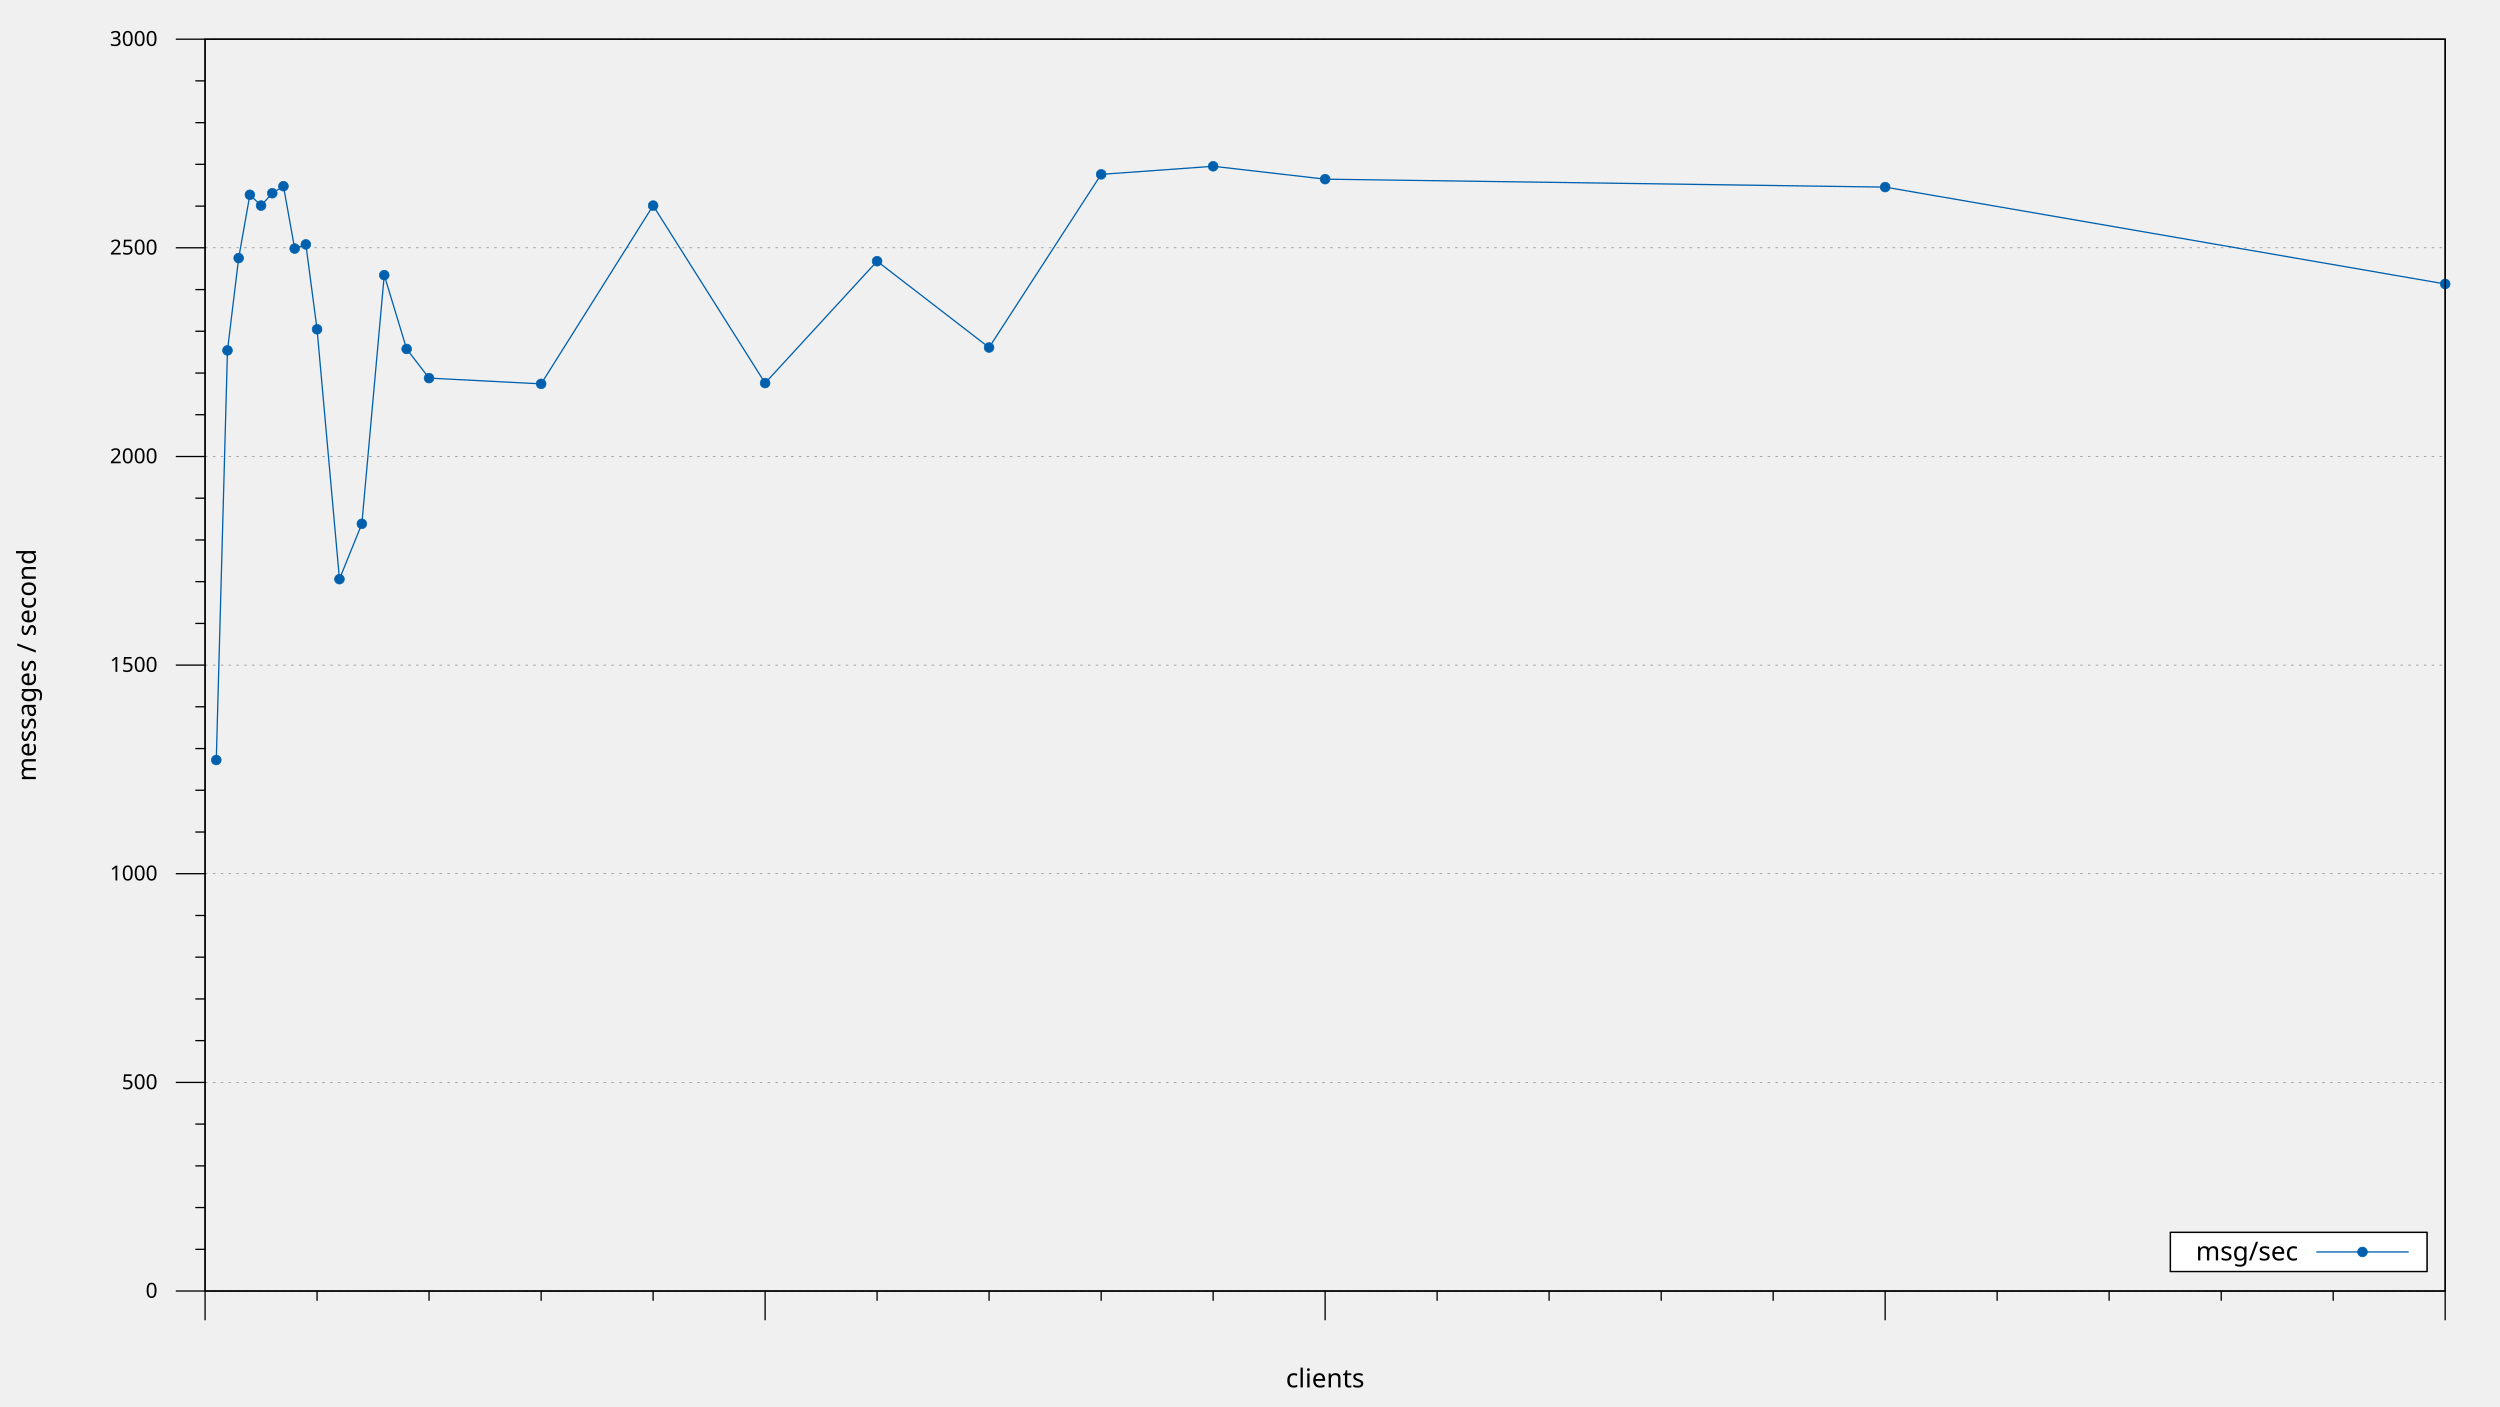
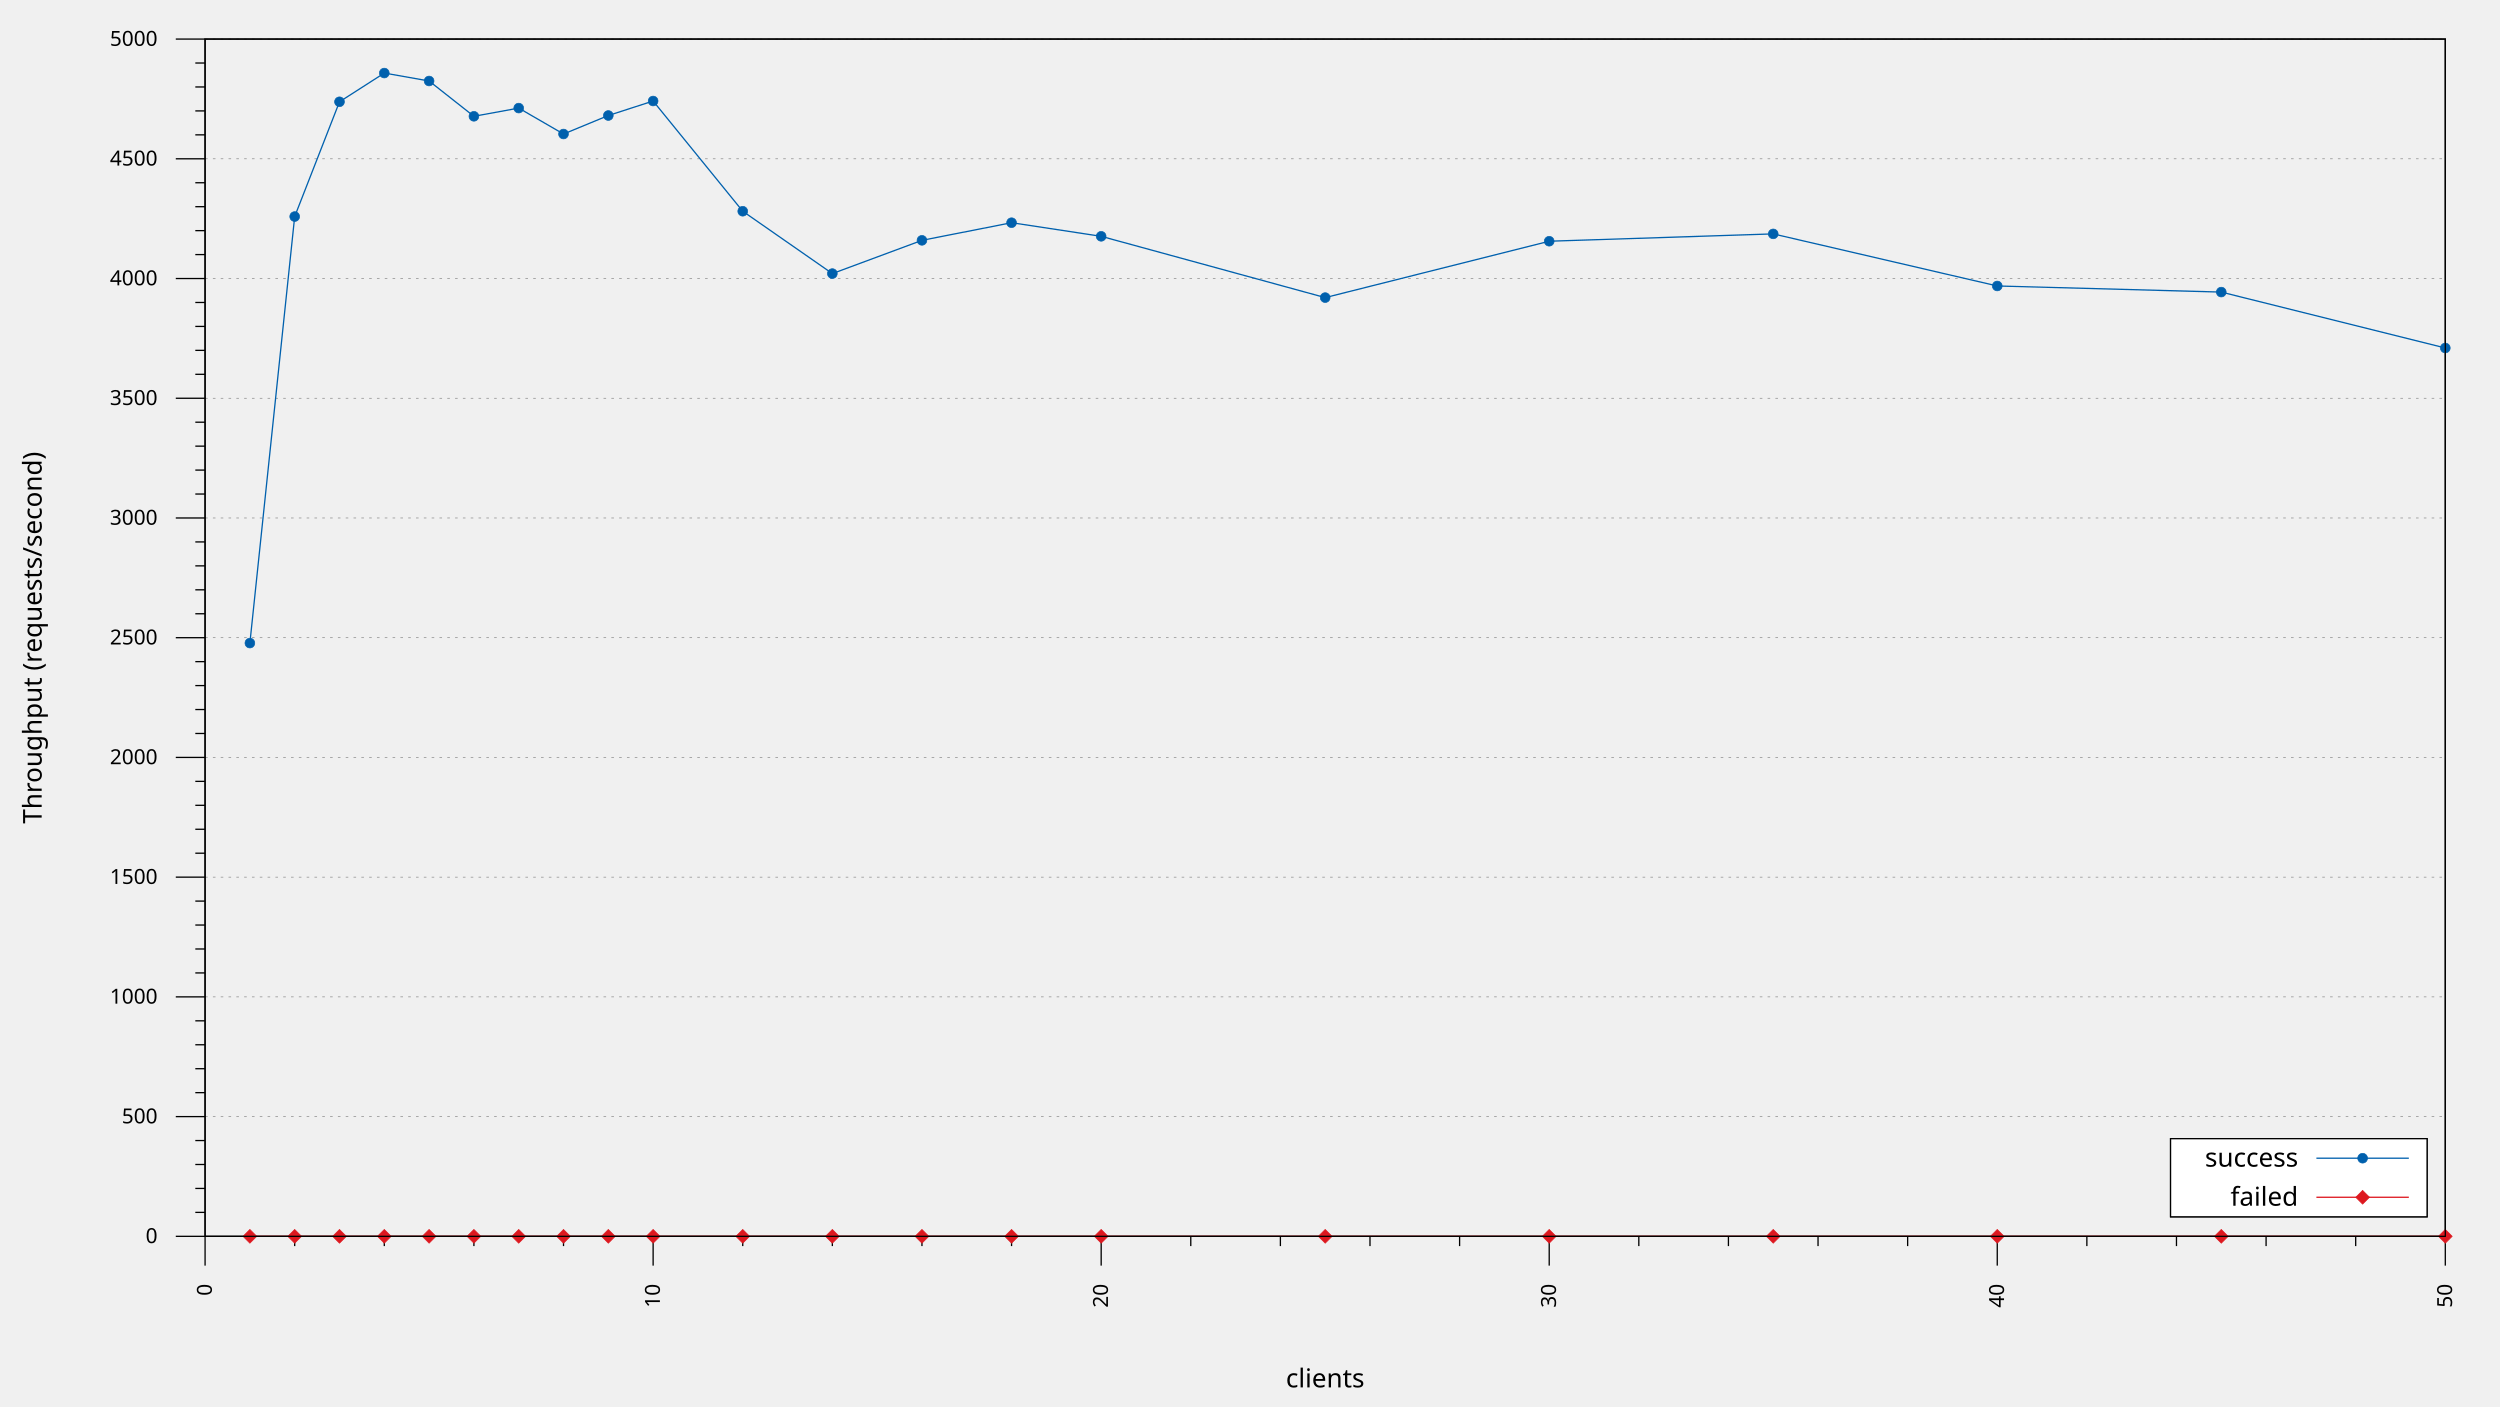
<svg xmlns="http://www.w3.org/2000/svg" xmlns:xlink="http://www.w3.org/1999/xlink" width="1920" height="1080" viewBox="0 0 1920 1080">
  <g id="gnuplot_canvas">
    <rect x="0" y="0" width="1920" height="1080" fill="none" />
    <defs>
-       <circle id="gpDot" r="0.5" stroke-width="0.5" />
+       <circle id="gpDot" r="0.5" stroke-width="0.5" stroke="currentColor" />
      <path id="gpPt0" stroke-width="0.133" stroke="currentColor" d="M-1,0 h2 M0,-1 v2" />
      <path id="gpPt1" stroke-width="0.133" stroke="currentColor" d="M-1,-1 L1,1 M1,-1 L-1,1" />
      <path id="gpPt2" stroke-width="0.133" stroke="currentColor" d="M-1,0 L1,0 M0,-1 L0,1 M-1,-1 L1,1 M-1,1 L1,-1" />
      <rect id="gpPt3" stroke-width="0.133" stroke="currentColor" x="-1" y="-1" width="2" height="2" />
      <rect id="gpPt4" stroke-width="0.133" stroke="currentColor" fill="currentColor" x="-1" y="-1" width="2" height="2" />
      <circle id="gpPt5" stroke-width="0.133" stroke="currentColor" cx="0" cy="0" r="1" />
      <use xlink:href="#gpPt5" id="gpPt6" fill="currentColor" stroke="none" />
      <path id="gpPt7" stroke-width="0.133" stroke="currentColor" d="M0,-1.33 L-1.33,0.67 L1.33,0.67 z" />
      <use xlink:href="#gpPt7" id="gpPt8" fill="currentColor" stroke="none" />
      <use xlink:href="#gpPt7" id="gpPt9" stroke="currentColor" transform="rotate(180)" />
      <use xlink:href="#gpPt9" id="gpPt10" fill="currentColor" stroke="none" />
      <use xlink:href="#gpPt3" id="gpPt11" stroke="currentColor" transform="rotate(45)" />
      <use xlink:href="#gpPt11" id="gpPt12" fill="currentColor" stroke="none" />
      <path id="gpPt13" stroke-width="0.133" stroke="currentColor" d="M0,1.330 L1.265,0.411 L0.782,-1.067 L-0.782,-1.076 L-1.265,0.411 z" />
      <use xlink:href="#gpPt13" id="gpPt14" fill="currentColor" stroke="none" />
      <filter id="textbox" filterUnits="objectBoundingBox" x="0" y="0" height="1" width="1">
        <feFlood flood-color="white" flood-opacity="1" result="bgnd" />
        <feComposite in="SourceGraphic" in2="bgnd" operator="atop" />
      </filter>
      <filter id="greybox" filterUnits="objectBoundingBox" x="0" y="0" height="1" width="1">
        <feFlood flood-color="lightgrey" flood-opacity="1" result="grey" />
        <feComposite in="SourceGraphic" in2="grey" operator="atop" />
      </filter>
    </defs>
    <g fill="none" color="white" stroke="currentColor" stroke-width="1.00" stroke-linecap="butt" stroke-linejoin="miter">
</g>
    <g fill="none" color="black" stroke="currentColor" stroke-width="1.00" stroke-linecap="butt" stroke-linejoin="miter">
</g>
    <g fill="none" color="black" stroke="black" stroke-width="0.50" stroke-linecap="butt" stroke-linejoin="miter">
</g>
    <g fill="none" color="gray" stroke="currentColor" stroke-width="0.50" stroke-linecap="butt" stroke-linejoin="miter">
-       <path stroke="gray" stroke-dasharray="2,4" class="gridline" d="M157.5,991.5 L1877.9,991.5  " />
-     </g>
-     <g fill="none" color="gray" stroke="gray" stroke-width="1.00" stroke-linecap="butt" stroke-linejoin="miter">
- </g>
-     <g fill="none" color="black" stroke="currentColor" stroke-width="1.00" stroke-linecap="butt" stroke-linejoin="miter">
-       <path stroke="black" d="M157.5,991.5 L135.0,991.5  " />
-       <g transform="translate(121.0,996.7)" stroke="none" fill="black" font-family="Verdana" font-size="16.00" text-anchor="end">
+       <path stroke="gray" stroke-dasharray="2,4" class="gridline" d="M157.50,949.50 L1877.99,949.50  " />
+     </g>
+     <g fill="none" color="gray" stroke="gray" stroke-width="1.00" stroke-linecap="butt" stroke-linejoin="miter">
+ </g>
+     <g fill="none" color="black" stroke="currentColor" stroke-width="1.00" stroke-linecap="butt" stroke-linejoin="miter">
+       <path stroke="black" d="M157.50,949.50 L135.00,949.50  " />
+       <g transform="translate(121.00,954.70)" stroke="none" fill="black" font-family="Verdana" font-size="16.00" text-anchor="end">
        <text>
          <tspan font-family="Verdana"> 0</tspan>
        </text>
      </g>
    </g>
    <g fill="none" color="black" stroke="currentColor" stroke-width="1.00" stroke-linecap="butt" stroke-linejoin="miter">
-       <path stroke="black" d="M157.5,959.5 L150.0,959.5 M157.5,927.4 L150.0,927.4 M157.5,895.4 L150.0,895.4 M157.5,863.3 L150.0,863.3    " />
-     </g>
-     <g fill="none" color="black" stroke="black" stroke-width="0.50" stroke-linecap="butt" stroke-linejoin="miter">
- </g>
-     <g fill="none" color="gray" stroke="currentColor" stroke-width="0.50" stroke-linecap="butt" stroke-linejoin="miter">
-       <path stroke="gray" stroke-dasharray="2,4" class="gridline" d="M157.5,831.3 L1877.9,831.3  " />
-     </g>
-     <g fill="none" color="gray" stroke="gray" stroke-width="1.00" stroke-linecap="butt" stroke-linejoin="miter">
- </g>
-     <g fill="none" color="black" stroke="currentColor" stroke-width="1.00" stroke-linecap="butt" stroke-linejoin="miter">
-       <path stroke="black" d="M157.5,831.3 L135.0,831.3  " />
-       <g transform="translate(121.0,836.5)" stroke="none" fill="black" font-family="Verdana" font-size="16.00" text-anchor="end">
+       <path stroke="black" d="M157.50,931.11 L150.00,931.11 M157.50,912.72 L150.00,912.72 M157.50,894.33 L150.00,894.33 M157.50,875.94 L150.00,875.94    " />
+     </g>
+     <g fill="none" color="black" stroke="black" stroke-width="0.50" stroke-linecap="butt" stroke-linejoin="miter">
+ </g>
+     <g fill="none" color="gray" stroke="currentColor" stroke-width="0.50" stroke-linecap="butt" stroke-linejoin="miter">
+       <path stroke="gray" stroke-dasharray="2,4" class="gridline" d="M157.50,857.55 L1877.99,857.55  " />
+     </g>
+     <g fill="none" color="gray" stroke="gray" stroke-width="1.00" stroke-linecap="butt" stroke-linejoin="miter">
+ </g>
+     <g fill="none" color="black" stroke="currentColor" stroke-width="1.00" stroke-linecap="butt" stroke-linejoin="miter">
+       <path stroke="black" d="M157.50,857.55 L135.00,857.55  " />
+       <g transform="translate(121.00,862.75)" stroke="none" fill="black" font-family="Verdana" font-size="16.00" text-anchor="end">
        <text>
          <tspan font-family="Verdana"> 500</tspan>
        </text>
      </g>
    </g>
    <g fill="none" color="black" stroke="currentColor" stroke-width="1.00" stroke-linecap="butt" stroke-linejoin="miter">
-       <path stroke="black" d="M157.5,799.2 L150.0,799.2 M157.5,767.2 L150.0,767.2 M157.5,735.1 L150.0,735.1 M157.5,703.1 L150.0,703.1    " />
-     </g>
-     <g fill="none" color="black" stroke="black" stroke-width="0.50" stroke-linecap="butt" stroke-linejoin="miter">
- </g>
-     <g fill="none" color="gray" stroke="currentColor" stroke-width="0.50" stroke-linecap="butt" stroke-linejoin="miter">
-       <path stroke="gray" stroke-dasharray="2,4" class="gridline" d="M157.5,671.0 L1877.9,671.0  " />
-     </g>
-     <g fill="none" color="gray" stroke="gray" stroke-width="1.00" stroke-linecap="butt" stroke-linejoin="miter">
- </g>
-     <g fill="none" color="black" stroke="currentColor" stroke-width="1.00" stroke-linecap="butt" stroke-linejoin="miter">
-       <path stroke="black" d="M157.5,671.0 L135.0,671.0  " />
-       <g transform="translate(121.0,676.2)" stroke="none" fill="black" font-family="Verdana" font-size="16.00" text-anchor="end">
+       <path stroke="black" d="M157.50,839.16 L150.00,839.16 M157.50,820.77 L150.00,820.77 M157.50,802.38 L150.00,802.38 M157.50,783.99 L150.00,783.99    " />
+     </g>
+     <g fill="none" color="black" stroke="black" stroke-width="0.50" stroke-linecap="butt" stroke-linejoin="miter">
+ </g>
+     <g fill="none" color="gray" stroke="currentColor" stroke-width="0.50" stroke-linecap="butt" stroke-linejoin="miter">
+       <path stroke="gray" stroke-dasharray="2,4" class="gridline" d="M157.50,765.60 L1877.99,765.60  " />
+     </g>
+     <g fill="none" color="gray" stroke="gray" stroke-width="1.00" stroke-linecap="butt" stroke-linejoin="miter">
+ </g>
+     <g fill="none" color="black" stroke="currentColor" stroke-width="1.00" stroke-linecap="butt" stroke-linejoin="miter">
+       <path stroke="black" d="M157.50,765.60 L135.00,765.60  " />
+       <g transform="translate(121.00,770.80)" stroke="none" fill="black" font-family="Verdana" font-size="16.00" text-anchor="end">
        <text>
          <tspan font-family="Verdana"> 1000</tspan>
        </text>
      </g>
    </g>
    <g fill="none" color="black" stroke="currentColor" stroke-width="1.00" stroke-linecap="butt" stroke-linejoin="miter">
-       <path stroke="black" d="M157.5,639.0 L150.0,639.0 M157.5,606.9 L150.0,606.9 M157.5,574.9 L150.0,574.9 M157.5,542.8 L150.0,542.8    " />
-     </g>
-     <g fill="none" color="black" stroke="black" stroke-width="0.50" stroke-linecap="butt" stroke-linejoin="miter">
- </g>
-     <g fill="none" color="gray" stroke="currentColor" stroke-width="0.50" stroke-linecap="butt" stroke-linejoin="miter">
-       <path stroke="gray" stroke-dasharray="2,4" class="gridline" d="M157.5,510.8 L1877.9,510.8  " />
-     </g>
-     <g fill="none" color="gray" stroke="gray" stroke-width="1.00" stroke-linecap="butt" stroke-linejoin="miter">
- </g>
-     <g fill="none" color="black" stroke="currentColor" stroke-width="1.00" stroke-linecap="butt" stroke-linejoin="miter">
-       <path stroke="black" d="M157.5,510.8 L135.0,510.8  " />
-       <g transform="translate(121.0,516.0)" stroke="none" fill="black" font-family="Verdana" font-size="16.00" text-anchor="end">
+       <path stroke="black" d="M157.50,747.21 L150.00,747.21 M157.50,728.82 L150.00,728.82 M157.50,710.43 L150.00,710.43 M157.50,692.04 L150.00,692.04    " />
+     </g>
+     <g fill="none" color="black" stroke="black" stroke-width="0.50" stroke-linecap="butt" stroke-linejoin="miter">
+ </g>
+     <g fill="none" color="gray" stroke="currentColor" stroke-width="0.50" stroke-linecap="butt" stroke-linejoin="miter">
+       <path stroke="gray" stroke-dasharray="2,4" class="gridline" d="M157.50,673.65 L1877.99,673.65  " />
+     </g>
+     <g fill="none" color="gray" stroke="gray" stroke-width="1.00" stroke-linecap="butt" stroke-linejoin="miter">
+ </g>
+     <g fill="none" color="black" stroke="currentColor" stroke-width="1.00" stroke-linecap="butt" stroke-linejoin="miter">
+       <path stroke="black" d="M157.50,673.65 L135.00,673.65  " />
+       <g transform="translate(121.00,678.85)" stroke="none" fill="black" font-family="Verdana" font-size="16.00" text-anchor="end">
        <text>
          <tspan font-family="Verdana"> 1500</tspan>
        </text>
      </g>
    </g>
    <g fill="none" color="black" stroke="currentColor" stroke-width="1.00" stroke-linecap="butt" stroke-linejoin="miter">
-       <path stroke="black" d="M157.5,478.8 L150.0,478.8 M157.5,446.7 L150.0,446.7 M157.5,414.7 L150.0,414.7 M157.5,382.6 L150.0,382.6    " />
-     </g>
-     <g fill="none" color="black" stroke="black" stroke-width="0.50" stroke-linecap="butt" stroke-linejoin="miter">
- </g>
-     <g fill="none" color="gray" stroke="currentColor" stroke-width="0.50" stroke-linecap="butt" stroke-linejoin="miter">
-       <path stroke="gray" stroke-dasharray="2,4" class="gridline" d="M157.5,350.6 L1877.9,350.6  " />
-     </g>
-     <g fill="none" color="gray" stroke="gray" stroke-width="1.00" stroke-linecap="butt" stroke-linejoin="miter">
- </g>
-     <g fill="none" color="black" stroke="currentColor" stroke-width="1.00" stroke-linecap="butt" stroke-linejoin="miter">
-       <path stroke="black" d="M157.5,350.6 L135.0,350.6  " />
-       <g transform="translate(121.0,355.8)" stroke="none" fill="black" font-family="Verdana" font-size="16.00" text-anchor="end">
+       <path stroke="black" d="M157.50,655.26 L150.00,655.26 M157.50,636.87 L150.00,636.87 M157.50,618.48 L150.00,618.48 M157.50,600.09 L150.00,600.09    " />
+     </g>
+     <g fill="none" color="black" stroke="black" stroke-width="0.50" stroke-linecap="butt" stroke-linejoin="miter">
+ </g>
+     <g fill="none" color="gray" stroke="currentColor" stroke-width="0.50" stroke-linecap="butt" stroke-linejoin="miter">
+       <path stroke="gray" stroke-dasharray="2,4" class="gridline" d="M157.50,581.70 L1877.99,581.70  " />
+     </g>
+     <g fill="none" color="gray" stroke="gray" stroke-width="1.00" stroke-linecap="butt" stroke-linejoin="miter">
+ </g>
+     <g fill="none" color="black" stroke="currentColor" stroke-width="1.00" stroke-linecap="butt" stroke-linejoin="miter">
+       <path stroke="black" d="M157.50,581.70 L135.00,581.70  " />
+       <g transform="translate(121.00,586.90)" stroke="none" fill="black" font-family="Verdana" font-size="16.00" text-anchor="end">
        <text>
          <tspan font-family="Verdana"> 2000</tspan>
        </text>
      </g>
    </g>
    <g fill="none" color="black" stroke="currentColor" stroke-width="1.00" stroke-linecap="butt" stroke-linejoin="miter">
-       <path stroke="black" d="M157.5,318.5 L150.0,318.5 M157.5,286.5 L150.0,286.5 M157.5,254.4 L150.0,254.4 M157.5,222.4 L150.0,222.4    " />
-     </g>
-     <g fill="none" color="black" stroke="black" stroke-width="0.50" stroke-linecap="butt" stroke-linejoin="miter">
- </g>
-     <g fill="none" color="gray" stroke="currentColor" stroke-width="0.50" stroke-linecap="butt" stroke-linejoin="miter">
-       <path stroke="gray" stroke-dasharray="2,4" class="gridline" d="M157.5,190.3 L1877.9,190.3  " />
-     </g>
-     <g fill="none" color="gray" stroke="gray" stroke-width="1.00" stroke-linecap="butt" stroke-linejoin="miter">
- </g>
-     <g fill="none" color="black" stroke="currentColor" stroke-width="1.00" stroke-linecap="butt" stroke-linejoin="miter">
-       <path stroke="black" d="M157.5,190.3 L135.0,190.3  " />
-       <g transform="translate(121.0,195.5)" stroke="none" fill="black" font-family="Verdana" font-size="16.00" text-anchor="end">
+       <path stroke="black" d="M157.50,563.31 L150.00,563.31 M157.50,544.92 L150.00,544.92 M157.50,526.53 L150.00,526.53 M157.50,508.14 L150.00,508.14    " />
+     </g>
+     <g fill="none" color="black" stroke="black" stroke-width="0.50" stroke-linecap="butt" stroke-linejoin="miter">
+ </g>
+     <g fill="none" color="gray" stroke="currentColor" stroke-width="0.50" stroke-linecap="butt" stroke-linejoin="miter">
+       <path stroke="gray" stroke-dasharray="2,4" class="gridline" d="M157.50,489.75 L1877.99,489.75  " />
+     </g>
+     <g fill="none" color="gray" stroke="gray" stroke-width="1.00" stroke-linecap="butt" stroke-linejoin="miter">
+ </g>
+     <g fill="none" color="black" stroke="currentColor" stroke-width="1.00" stroke-linecap="butt" stroke-linejoin="miter">
+       <path stroke="black" d="M157.50,489.75 L135.00,489.75  " />
+       <g transform="translate(121.00,494.95)" stroke="none" fill="black" font-family="Verdana" font-size="16.00" text-anchor="end">
        <text>
          <tspan font-family="Verdana"> 2500</tspan>
        </text>
      </g>
    </g>
    <g fill="none" color="black" stroke="currentColor" stroke-width="1.00" stroke-linecap="butt" stroke-linejoin="miter">
-       <path stroke="black" d="M157.5,158.3 L150.0,158.3 M157.5,126.2 L150.0,126.2 M157.5,94.2 L150.0,94.2 M157.5,62.1 L150.0,62.1    " />
-     </g>
-     <g fill="none" color="black" stroke="black" stroke-width="0.50" stroke-linecap="butt" stroke-linejoin="miter">
- </g>
-     <g fill="none" color="gray" stroke="currentColor" stroke-width="0.50" stroke-linecap="butt" stroke-linejoin="miter">
-       <path stroke="gray" stroke-dasharray="2,4" class="gridline" d="M157.5,30.1 L1877.9,30.1  " />
-     </g>
-     <g fill="none" color="gray" stroke="gray" stroke-width="1.00" stroke-linecap="butt" stroke-linejoin="miter">
- </g>
-     <g fill="none" color="black" stroke="currentColor" stroke-width="1.00" stroke-linecap="butt" stroke-linejoin="miter">
-       <path stroke="black" d="M157.5,30.1 L135.0,30.1  " />
-       <g transform="translate(121.0,35.3)" stroke="none" fill="black" font-family="Verdana" font-size="16.00" text-anchor="end">
+       <path stroke="black" d="M157.50,471.37 L150.00,471.37 M157.50,452.98 L150.00,452.98 M157.50,434.59 L150.00,434.59 M157.50,416.20 L150.00,416.20    " />
+     </g>
+     <g fill="none" color="black" stroke="black" stroke-width="0.50" stroke-linecap="butt" stroke-linejoin="miter">
+ </g>
+     <g fill="none" color="gray" stroke="currentColor" stroke-width="0.50" stroke-linecap="butt" stroke-linejoin="miter">
+       <path stroke="gray" stroke-dasharray="2,4" class="gridline" d="M157.50,397.81 L1877.99,397.81  " />
+     </g>
+     <g fill="none" color="gray" stroke="gray" stroke-width="1.00" stroke-linecap="butt" stroke-linejoin="miter">
+ </g>
+     <g fill="none" color="black" stroke="currentColor" stroke-width="1.00" stroke-linecap="butt" stroke-linejoin="miter">
+       <path stroke="black" d="M157.50,397.81 L135.00,397.81  " />
+       <g transform="translate(121.00,403.01)" stroke="none" fill="black" font-family="Verdana" font-size="16.00" text-anchor="end">
        <text>
          <tspan font-family="Verdana"> 3000</tspan>
        </text>
      </g>
    </g>
    <g fill="none" color="black" stroke="currentColor" stroke-width="1.00" stroke-linecap="butt" stroke-linejoin="miter">
-       <path stroke="black" d="M157.5,991.5 L157.5,1014.0  " />
-       <g transform="translate(162.7,1028.0) rotate(270)" stroke="none" fill="black" font-family="Verdana" font-size="16.00" text-anchor="end">
-         <text />
-       </g>
-     </g>
-     <g fill="none" color="black" stroke="currentColor" stroke-width="1.00" stroke-linecap="butt" stroke-linejoin="miter">
-       <path stroke="black" d="M243.5,991.5 L243.5,999.0 M329.5,991.5 L329.5,999.0 M415.6,991.5 L415.6,999.0 M501.6,991.5 L501.6,999.0   M587.6,991.5 L587.6,1014.0  " />
-       <g transform="translate(592.8,1028.0) rotate(270)" stroke="none" fill="black" font-family="Verdana" font-size="16.00" text-anchor="end">
-         <text />
-       </g>
-     </g>
-     <g fill="none" color="black" stroke="currentColor" stroke-width="1.00" stroke-linecap="butt" stroke-linejoin="miter">
-       <path stroke="black" d="M673.6,991.5 L673.6,999.0 M759.6,991.5 L759.6,999.0 M845.7,991.5 L845.7,999.0 M931.7,991.5 L931.7,999.0   M1017.7,991.5 L1017.7,1014.0  " />
-       <g transform="translate(1022.9,1028.0) rotate(270)" stroke="none" fill="black" font-family="Verdana" font-size="16.00" text-anchor="end">
-         <text />
-       </g>
-     </g>
-     <g fill="none" color="black" stroke="currentColor" stroke-width="1.00" stroke-linecap="butt" stroke-linejoin="miter">
-       <path stroke="black" d="M1103.7,991.5 L1103.7,999.0 M1189.7,991.5 L1189.7,999.0 M1275.8,991.5 L1275.8,999.0 M1361.8,991.5 L1361.8,999.0   M1447.8,991.5 L1447.8,1014.0  " />
-       <g transform="translate(1453.0,1028.0) rotate(270)" stroke="none" fill="black" font-family="Verdana" font-size="16.00" text-anchor="end">
-         <text />
-       </g>
-     </g>
-     <g fill="none" color="black" stroke="currentColor" stroke-width="1.00" stroke-linecap="butt" stroke-linejoin="miter">
-       <path stroke="black" d="M1533.8,991.5 L1533.8,999.0 M1619.8,991.5 L1619.8,999.0 M1705.9,991.5 L1705.9,999.0 M1791.9,991.5 L1791.9,999.0   M1877.9,991.5 L1877.9,1014.0  " />
-       <g transform="translate(1883.1,1028.0) rotate(270)" stroke="none" fill="black" font-family="Verdana" font-size="16.00" text-anchor="end">
-         <text />
-       </g>
-     </g>
-     <g fill="none" color="black" stroke="currentColor" stroke-width="1.00" stroke-linecap="butt" stroke-linejoin="miter">
- </g>
-     <g fill="none" color="black" stroke="currentColor" stroke-width="1.00" stroke-linecap="butt" stroke-linejoin="miter">
-       <path stroke="black" d="M157.5,30.1 L157.5,991.5 L1877.9,991.5 L1877.9,30.1 L157.5,30.1 Z  " />
-     </g>
-     <g fill="none" color="black" stroke="currentColor" stroke-width="1.00" stroke-linecap="butt" stroke-linejoin="miter">
-       <g transform="translate(27.5,510.8) rotate(270)" stroke="none" fill="black" font-family="Verdana" font-size="20.00" text-anchor="middle">
-         <text>
-           <tspan font-family="Verdana">messages / second</tspan>
-         </text>
-       </g>
-     </g>
-     <g fill="none" color="black" stroke="currentColor" stroke-width="1.00" stroke-linecap="butt" stroke-linejoin="miter">
-       <g transform="translate(1017.7,1065.5)" stroke="none" fill="black" font-family="Verdana" font-size="20.00" text-anchor="middle">
-         <text>
-           <tspan font-family="Verdana">clients</tspan>
-         </text>
-       </g>
-     </g>
-     <g fill="none" color="black" stroke="currentColor" stroke-width="1.00" stroke-linecap="butt" stroke-linejoin="miter">
- </g>
-     <g fill="none" color="black" stroke="currentColor" stroke-width="1.00" stroke-linecap="butt" stroke-linejoin="miter">
-       <path stroke="black" d="M1666.9,976.5 L1666.9,946.5 L1863.9,946.5 L1863.9,976.5 L1666.9,976.5 Z  " />
+       <path stroke="black" d="M157.50,379.42 L150.00,379.42 M157.50,361.03 L150.00,361.03 M157.50,342.64 L150.00,342.64 M157.50,324.25 L150.00,324.25    " />
+     </g>
+     <g fill="none" color="black" stroke="black" stroke-width="0.50" stroke-linecap="butt" stroke-linejoin="miter">
+ </g>
+     <g fill="none" color="gray" stroke="currentColor" stroke-width="0.50" stroke-linecap="butt" stroke-linejoin="miter">
+       <path stroke="gray" stroke-dasharray="2,4" class="gridline" d="M157.50,305.86 L1877.99,305.86  " />
+     </g>
+     <g fill="none" color="gray" stroke="gray" stroke-width="1.00" stroke-linecap="butt" stroke-linejoin="miter">
+ </g>
+     <g fill="none" color="black" stroke="currentColor" stroke-width="1.00" stroke-linecap="butt" stroke-linejoin="miter">
+       <path stroke="black" d="M157.50,305.86 L135.00,305.86  " />
+       <g transform="translate(121.00,311.06)" stroke="none" fill="black" font-family="Verdana" font-size="16.00" text-anchor="end">
+         <text>
+           <tspan font-family="Verdana"> 3500</tspan>
+         </text>
+       </g>
+     </g>
+     <g fill="none" color="black" stroke="currentColor" stroke-width="1.00" stroke-linecap="butt" stroke-linejoin="miter">
+       <path stroke="black" d="M157.50,287.47 L150.00,287.47 M157.50,269.08 L150.00,269.08 M157.50,250.69 L150.00,250.69 M157.50,232.30 L150.00,232.30    " />
+     </g>
+     <g fill="none" color="black" stroke="black" stroke-width="0.50" stroke-linecap="butt" stroke-linejoin="miter">
+ </g>
+     <g fill="none" color="gray" stroke="currentColor" stroke-width="0.50" stroke-linecap="butt" stroke-linejoin="miter">
+       <path stroke="gray" stroke-dasharray="2,4" class="gridline" d="M157.50,213.91 L1877.99,213.91  " />
+     </g>
+     <g fill="none" color="gray" stroke="gray" stroke-width="1.00" stroke-linecap="butt" stroke-linejoin="miter">
+ </g>
+     <g fill="none" color="black" stroke="currentColor" stroke-width="1.00" stroke-linecap="butt" stroke-linejoin="miter">
+       <path stroke="black" d="M157.50,213.91 L135.00,213.91  " />
+       <g transform="translate(121.00,219.11)" stroke="none" fill="black" font-family="Verdana" font-size="16.00" text-anchor="end">
+         <text>
+           <tspan font-family="Verdana"> 4000</tspan>
+         </text>
+       </g>
+     </g>
+     <g fill="none" color="black" stroke="currentColor" stroke-width="1.00" stroke-linecap="butt" stroke-linejoin="miter">
+       <path stroke="black" d="M157.50,195.52 L150.00,195.52 M157.50,177.13 L150.00,177.13 M157.50,158.74 L150.00,158.74 M157.50,140.35 L150.00,140.35    " />
+     </g>
+     <g fill="none" color="black" stroke="black" stroke-width="0.50" stroke-linecap="butt" stroke-linejoin="miter">
+ </g>
+     <g fill="none" color="gray" stroke="currentColor" stroke-width="0.50" stroke-linecap="butt" stroke-linejoin="miter">
+       <path stroke="gray" stroke-dasharray="2,4" class="gridline" d="M157.50,121.96 L1877.99,121.96  " />
+     </g>
+     <g fill="none" color="gray" stroke="gray" stroke-width="1.00" stroke-linecap="butt" stroke-linejoin="miter">
+ </g>
+     <g fill="none" color="black" stroke="currentColor" stroke-width="1.00" stroke-linecap="butt" stroke-linejoin="miter">
+       <path stroke="black" d="M157.50,121.96 L135.00,121.96  " />
+       <g transform="translate(121.00,127.16)" stroke="none" fill="black" font-family="Verdana" font-size="16.00" text-anchor="end">
+         <text>
+           <tspan font-family="Verdana"> 4500</tspan>
+         </text>
+       </g>
+     </g>
+     <g fill="none" color="black" stroke="currentColor" stroke-width="1.00" stroke-linecap="butt" stroke-linejoin="miter">
+       <path stroke="black" d="M157.50,103.57 L150.00,103.57 M157.50,85.18 L150.00,85.18 M157.50,66.79 L150.00,66.79 M157.50,48.40 L150.00,48.40    " />
+     </g>
+     <g fill="none" color="black" stroke="black" stroke-width="0.50" stroke-linecap="butt" stroke-linejoin="miter">
+ </g>
+     <g fill="none" color="gray" stroke="currentColor" stroke-width="0.50" stroke-linecap="butt" stroke-linejoin="miter">
+       <path stroke="gray" stroke-dasharray="2,4" class="gridline" d="M157.50,30.01 L1877.99,30.01  " />
+     </g>
+     <g fill="none" color="gray" stroke="gray" stroke-width="1.00" stroke-linecap="butt" stroke-linejoin="miter">
+ </g>
+     <g fill="none" color="black" stroke="currentColor" stroke-width="1.00" stroke-linecap="butt" stroke-linejoin="miter">
+       <path stroke="black" d="M157.50,30.01 L135.00,30.01  " />
+       <g transform="translate(121.00,35.21)" stroke="none" fill="black" font-family="Verdana" font-size="16.00" text-anchor="end">
+         <text>
+           <tspan font-family="Verdana"> 5000</tspan>
+         </text>
+       </g>
+     </g>
+     <g fill="none" color="black" stroke="currentColor" stroke-width="1.00" stroke-linecap="butt" stroke-linejoin="miter">
+       <path stroke="black" d="M157.50,949.50 L157.50,972.00  " />
+       <g transform="translate(162.70,986.00) rotate(270.00)" stroke="none" fill="black" font-family="Verdana" font-size="16.00" text-anchor="end">
+         <text>
+           <tspan font-family="Verdana"> 0</tspan>
+         </text>
+       </g>
+     </g>
+     <g fill="none" color="black" stroke="currentColor" stroke-width="1.00" stroke-linecap="butt" stroke-linejoin="miter">
+       <path stroke="black" d="M226.32,949.50 L226.32,957.00 M295.14,949.50 L295.14,957.00 M363.96,949.50 L363.96,957.00 M432.78,949.50 L432.78,957.00   M501.60,949.50 L501.60,972.00  " />
+       <g transform="translate(506.80,986.00) rotate(270.00)" stroke="none" fill="black" font-family="Verdana" font-size="16.00" text-anchor="end">
+         <text>
+           <tspan font-family="Verdana"> 10</tspan>
+         </text>
+       </g>
+     </g>
+     <g fill="none" color="black" stroke="currentColor" stroke-width="1.00" stroke-linecap="butt" stroke-linejoin="miter">
+       <path stroke="black" d="M570.42,949.50 L570.42,957.00 M639.24,949.50 L639.24,957.00 M708.06,949.50 L708.06,957.00 M776.88,949.50 L776.88,957.00   M845.70,949.50 L845.70,972.00  " />
+       <g transform="translate(850.90,986.00) rotate(270.00)" stroke="none" fill="black" font-family="Verdana" font-size="16.00" text-anchor="end">
+         <text>
+           <tspan font-family="Verdana"> 20</tspan>
+         </text>
+       </g>
+     </g>
+     <g fill="none" color="black" stroke="currentColor" stroke-width="1.00" stroke-linecap="butt" stroke-linejoin="miter">
+       <path stroke="black" d="M914.52,949.50 L914.52,957.00 M983.34,949.50 L983.34,957.00 M1052.15,949.50 L1052.15,957.00 M1120.97,949.50 L1120.97,957.00   M1189.79,949.50 L1189.79,972.00  " />
+       <g transform="translate(1194.99,986.00) rotate(270.00)" stroke="none" fill="black" font-family="Verdana" font-size="16.00" text-anchor="end">
+         <text>
+           <tspan font-family="Verdana"> 30</tspan>
+         </text>
+       </g>
+     </g>
+     <g fill="none" color="black" stroke="currentColor" stroke-width="1.00" stroke-linecap="butt" stroke-linejoin="miter">
+       <path stroke="black" d="M1258.61,949.50 L1258.61,957.00 M1327.43,949.50 L1327.43,957.00 M1396.25,949.50 L1396.25,957.00 M1465.07,949.50 L1465.07,957.00   M1533.89,949.50 L1533.89,972.00  " />
+       <g transform="translate(1539.09,986.00) rotate(270.00)" stroke="none" fill="black" font-family="Verdana" font-size="16.00" text-anchor="end">
+         <text>
+           <tspan font-family="Verdana"> 40</tspan>
+         </text>
+       </g>
+     </g>
+     <g fill="none" color="black" stroke="currentColor" stroke-width="1.00" stroke-linecap="butt" stroke-linejoin="miter">
+       <path stroke="black" d="M1602.71,949.50 L1602.71,957.00 M1671.53,949.50 L1671.53,957.00 M1740.35,949.50 L1740.35,957.00 M1809.17,949.50 L1809.17,957.00   M1877.99,949.50 L1877.99,972.00  " />
+       <g transform="translate(1883.19,986.00) rotate(270.00)" stroke="none" fill="black" font-family="Verdana" font-size="16.00" text-anchor="end">
+         <text>
+           <tspan font-family="Verdana"> 50</tspan>
+         </text>
+       </g>
+     </g>
+     <g fill="none" color="black" stroke="currentColor" stroke-width="1.00" stroke-linecap="butt" stroke-linejoin="miter">
+ </g>
+     <g fill="none" color="black" stroke="currentColor" stroke-width="1.00" stroke-linecap="butt" stroke-linejoin="miter">
+       <path stroke="black" d="M157.50,30.01 L157.50,949.50 L1877.99,949.50 L1877.99,30.01 L157.50,30.01 Z  " />
+     </g>
+     <g fill="none" color="black" stroke="currentColor" stroke-width="1.00" stroke-linecap="butt" stroke-linejoin="miter">
+ </g>
+     <g fill="none" color="black" stroke="currentColor" stroke-width="1.00" stroke-linecap="butt" stroke-linejoin="miter">
+       <path stroke="black" d="M1666.99,934.50 L1666.99,874.50 L1863.99,874.50 L1863.99,934.50 L1666.99,934.50 Z  " />
    </g>
    <g id="gnuplot_plot_1">
      <g fill="none" color="black" stroke="currentColor" stroke-width="1.00" stroke-linecap="butt" stroke-linejoin="miter">
-         <path stroke="rgb(  0,  96, 173)" d="M166.1,583.7 L174.7,269.1 L183.3,198.2 L191.9,149.6 L200.5,157.9 L209.1,148.4 L217.7,143.0 L226.3,190.9   L234.9,187.7 L243.5,252.9 L260.7,444.8 L277.9,402.3 L295.1,211.3 L312.3,268.0 L329.5,290.4 L415.6,294.8   L501.6,157.9 L587.6,294.2 L673.6,200.6 L759.6,266.9 L845.7,133.9 L931.7,127.7 L1017.7,137.6 L1447.8,143.7   L1877.9,218.1  " />
-         <use xlink:href="#gpPt6" transform="translate(166.1,583.7) scale(3.75)" color="rgb(  0,  96, 173)" />
-         <use xlink:href="#gpPt6" transform="translate(174.7,269.1) scale(3.75)" color="rgb(  0,  96, 173)" />
-         <use xlink:href="#gpPt6" transform="translate(183.3,198.2) scale(3.75)" color="rgb(  0,  96, 173)" />
-         <use xlink:href="#gpPt6" transform="translate(191.9,149.6) scale(3.75)" color="rgb(  0,  96, 173)" />
-         <use xlink:href="#gpPt6" transform="translate(200.5,157.9) scale(3.75)" color="rgb(  0,  96, 173)" />
-         <use xlink:href="#gpPt6" transform="translate(209.1,148.4) scale(3.75)" color="rgb(  0,  96, 173)" />
-         <use xlink:href="#gpPt6" transform="translate(217.7,143.0) scale(3.75)" color="rgb(  0,  96, 173)" />
-         <use xlink:href="#gpPt6" transform="translate(226.3,190.9) scale(3.75)" color="rgb(  0,  96, 173)" />
-         <use xlink:href="#gpPt6" transform="translate(234.9,187.7) scale(3.75)" color="rgb(  0,  96, 173)" />
-         <use xlink:href="#gpPt6" transform="translate(243.5,252.9) scale(3.75)" color="rgb(  0,  96, 173)" />
-         <use xlink:href="#gpPt6" transform="translate(260.7,444.8) scale(3.75)" color="rgb(  0,  96, 173)" />
-         <use xlink:href="#gpPt6" transform="translate(277.9,402.3) scale(3.75)" color="rgb(  0,  96, 173)" />
-         <use xlink:href="#gpPt6" transform="translate(295.1,211.3) scale(3.75)" color="rgb(  0,  96, 173)" />
-         <use xlink:href="#gpPt6" transform="translate(312.3,268.0) scale(3.75)" color="rgb(  0,  96, 173)" />
-         <use xlink:href="#gpPt6" transform="translate(329.5,290.4) scale(3.75)" color="rgb(  0,  96, 173)" />
-         <use xlink:href="#gpPt6" transform="translate(415.6,294.8) scale(3.75)" color="rgb(  0,  96, 173)" />
-         <use xlink:href="#gpPt6" transform="translate(501.6,157.9) scale(3.75)" color="rgb(  0,  96, 173)" />
-         <use xlink:href="#gpPt6" transform="translate(587.6,294.2) scale(3.75)" color="rgb(  0,  96, 173)" />
-         <use xlink:href="#gpPt6" transform="translate(673.6,200.6) scale(3.75)" color="rgb(  0,  96, 173)" />
-         <use xlink:href="#gpPt6" transform="translate(759.6,266.9) scale(3.75)" color="rgb(  0,  96, 173)" />
-         <use xlink:href="#gpPt6" transform="translate(845.7,133.9) scale(3.75)" color="rgb(  0,  96, 173)" />
-         <use xlink:href="#gpPt6" transform="translate(931.7,127.7) scale(3.75)" color="rgb(  0,  96, 173)" />
-         <use xlink:href="#gpPt6" transform="translate(1017.7,137.6) scale(3.75)" color="rgb(  0,  96, 173)" />
-         <use xlink:href="#gpPt6" transform="translate(1447.8,143.7) scale(3.75)" color="rgb(  0,  96, 173)" />
-         <use xlink:href="#gpPt6" transform="translate(1877.9,218.1) scale(3.75)" color="rgb(  0,  96, 173)" />
+         <path stroke="rgb(  0,  96, 173)" d="M191.91,493.89 L226.32,166.32 L260.73,78.17 L295.14,56.11 L329.55,62.21 L363.96,89.32 L398.37,83.01 L432.78,102.93   L467.19,88.71 L501.60,77.58 L570.42,162.23 L639.24,210.12 L708.06,184.58 L776.88,171.04 L845.70,181.49 L1017.75,228.56   L1189.79,185.26 L1361.84,179.63 L1533.89,219.63 L1705.94,224.32 L1877.99,267.26  " />
+         <use xlink:href="#gpPt6" transform="translate(191.91,493.89) scale(3.75)" color="rgb(  0,  96, 173)" />
+         <use xlink:href="#gpPt6" transform="translate(226.32,166.32) scale(3.75)" color="rgb(  0,  96, 173)" />
+         <use xlink:href="#gpPt6" transform="translate(260.73,78.17) scale(3.75)" color="rgb(  0,  96, 173)" />
+         <use xlink:href="#gpPt6" transform="translate(295.14,56.11) scale(3.75)" color="rgb(  0,  96, 173)" />
+         <use xlink:href="#gpPt6" transform="translate(329.55,62.21) scale(3.75)" color="rgb(  0,  96, 173)" />
+         <use xlink:href="#gpPt6" transform="translate(363.96,89.32) scale(3.75)" color="rgb(  0,  96, 173)" />
+         <use xlink:href="#gpPt6" transform="translate(398.37,83.01) scale(3.75)" color="rgb(  0,  96, 173)" />
+         <use xlink:href="#gpPt6" transform="translate(432.78,102.93) scale(3.75)" color="rgb(  0,  96, 173)" />
+         <use xlink:href="#gpPt6" transform="translate(467.19,88.71) scale(3.75)" color="rgb(  0,  96, 173)" />
+         <use xlink:href="#gpPt6" transform="translate(501.60,77.58) scale(3.75)" color="rgb(  0,  96, 173)" />
+         <use xlink:href="#gpPt6" transform="translate(570.42,162.23) scale(3.75)" color="rgb(  0,  96, 173)" />
+         <use xlink:href="#gpPt6" transform="translate(639.24,210.12) scale(3.75)" color="rgb(  0,  96, 173)" />
+         <use xlink:href="#gpPt6" transform="translate(708.06,184.58) scale(3.75)" color="rgb(  0,  96, 173)" />
+         <use xlink:href="#gpPt6" transform="translate(776.88,171.04) scale(3.75)" color="rgb(  0,  96, 173)" />
+         <use xlink:href="#gpPt6" transform="translate(845.70,181.49) scale(3.75)" color="rgb(  0,  96, 173)" />
+         <use xlink:href="#gpPt6" transform="translate(1017.75,228.56) scale(3.75)" color="rgb(  0,  96, 173)" />
+         <use xlink:href="#gpPt6" transform="translate(1189.79,185.26) scale(3.75)" color="rgb(  0,  96, 173)" />
+         <use xlink:href="#gpPt6" transform="translate(1361.84,179.63) scale(3.75)" color="rgb(  0,  96, 173)" />
+         <use xlink:href="#gpPt6" transform="translate(1533.89,219.63) scale(3.75)" color="rgb(  0,  96, 173)" />
+         <use xlink:href="#gpPt6" transform="translate(1705.94,224.32) scale(3.75)" color="rgb(  0,  96, 173)" />
+         <use xlink:href="#gpPt6" transform="translate(1877.99,267.26) scale(3.75)" color="rgb(  0,  96, 173)" />
+       </g>
+     </g>
+     <g id="gnuplot_plot_2">
+       <g fill="none" color="black" stroke="currentColor" stroke-width="1.00" stroke-linecap="butt" stroke-linejoin="miter">
+         <path stroke="rgb(221,  24,  31)" d="M191.91,949.50 L226.32,949.50 L260.73,949.50 L295.14,949.50 L329.55,949.50 L363.96,949.50 L398.37,949.50 L432.78,949.50   L467.19,949.50 L501.60,949.50 L570.42,949.50 L639.24,949.50 L708.06,949.50 L776.88,949.50 L845.70,949.50 L1017.75,949.50   L1189.79,949.50 L1361.84,949.50 L1533.89,949.50 L1705.94,949.50 L1877.99,949.50  " />
+         <use xlink:href="#gpPt12" transform="translate(191.91,949.50) scale(3.75)" color="rgb(221,  24,  31)" />
+         <use xlink:href="#gpPt12" transform="translate(226.32,949.50) scale(3.75)" color="rgb(221,  24,  31)" />
+         <use xlink:href="#gpPt12" transform="translate(260.73,949.50) scale(3.75)" color="rgb(221,  24,  31)" />
+         <use xlink:href="#gpPt12" transform="translate(295.14,949.50) scale(3.75)" color="rgb(221,  24,  31)" />
+         <use xlink:href="#gpPt12" transform="translate(329.55,949.50) scale(3.75)" color="rgb(221,  24,  31)" />
+         <use xlink:href="#gpPt12" transform="translate(363.96,949.50) scale(3.75)" color="rgb(221,  24,  31)" />
+         <use xlink:href="#gpPt12" transform="translate(398.37,949.50) scale(3.75)" color="rgb(221,  24,  31)" />
+         <use xlink:href="#gpPt12" transform="translate(432.78,949.50) scale(3.75)" color="rgb(221,  24,  31)" />
+         <use xlink:href="#gpPt12" transform="translate(467.19,949.50) scale(3.75)" color="rgb(221,  24,  31)" />
+         <use xlink:href="#gpPt12" transform="translate(501.60,949.50) scale(3.75)" color="rgb(221,  24,  31)" />
+         <use xlink:href="#gpPt12" transform="translate(570.42,949.50) scale(3.75)" color="rgb(221,  24,  31)" />
+         <use xlink:href="#gpPt12" transform="translate(639.24,949.50) scale(3.75)" color="rgb(221,  24,  31)" />
+         <use xlink:href="#gpPt12" transform="translate(708.06,949.50) scale(3.75)" color="rgb(221,  24,  31)" />
+         <use xlink:href="#gpPt12" transform="translate(776.88,949.50) scale(3.75)" color="rgb(221,  24,  31)" />
+         <use xlink:href="#gpPt12" transform="translate(845.70,949.50) scale(3.75)" color="rgb(221,  24,  31)" />
+         <use xlink:href="#gpPt12" transform="translate(1017.75,949.50) scale(3.75)" color="rgb(221,  24,  31)" />
+         <use xlink:href="#gpPt12" transform="translate(1189.79,949.50) scale(3.75)" color="rgb(221,  24,  31)" />
+         <use xlink:href="#gpPt12" transform="translate(1361.84,949.50) scale(3.75)" color="rgb(221,  24,  31)" />
+         <use xlink:href="#gpPt12" transform="translate(1533.89,949.50) scale(3.75)" color="rgb(221,  24,  31)" />
+         <use xlink:href="#gpPt12" transform="translate(1705.94,949.50) scale(3.75)" color="rgb(221,  24,  31)" />
+         <use xlink:href="#gpPt12" transform="translate(1877.99,949.50) scale(3.75)" color="rgb(221,  24,  31)" />
      </g>
    </g>
    <g stroke="none" shape-rendering="crispEdges">
-       <polygon fill="white" points="1666.9,976.5 1863.9,976.5 1863.9,946.5 1666.9,946.5 " />
-     </g>
-     <g fill="none" color="black" stroke="currentColor" stroke-width="1.00" stroke-linecap="butt" stroke-linejoin="miter">
-       <path stroke="black" d="M1666.9,976.5 L1666.9,946.5 L1863.9,946.5 L1863.9,976.5 L1666.9,976.5 Z  " />
+       <polygon fill="white" points="1666.99,934.50 1863.99,934.50 1863.99,874.50 1666.99,874.50 " />
+     </g>
+     <g fill="none" color="black" stroke="currentColor" stroke-width="1.00" stroke-linecap="butt" stroke-linejoin="miter">
+       <path stroke="black" d="M1666.99,934.50 L1666.99,874.50 L1863.99,874.50 L1863.99,934.50 L1666.99,934.50 Z  " />
    </g>
    <g id="gnuplot_plot_1">
      <g fill="none" color="black" stroke="currentColor" stroke-width="1.00" stroke-linecap="butt" stroke-linejoin="miter">
-         <g transform="translate(1764.9,968.0)" stroke="none" fill="black" font-family="Verdana" font-size="20.00" text-anchor="end">
+         <g transform="translate(1764.99,896.00)" stroke="none" fill="black" font-family="Verdana" font-size="20.00" text-anchor="end">
          <text>
-             <tspan font-family="Verdana">msg/sec</tspan>
+             <tspan font-family="Verdana">success</tspan>
          </text>
        </g>
      </g>
      <g fill="none" color="black" stroke="currentColor" stroke-width="1.00" stroke-linecap="butt" stroke-linejoin="miter">
-         <path stroke="rgb(  0,  96, 173)" d="M1778.9,961.5 L1849.9,961.5  " />
-         <use xlink:href="#gpPt6" transform="translate(1814.4,961.5) scale(3.75)" color="rgb(  0,  96, 173)" />
-       </g>
-     </g>
-     <g fill="none" color="white" stroke="rgb(  0,  96, 173)" stroke-width="2.00" stroke-linecap="butt" stroke-linejoin="miter">
+         <path stroke="rgb(  0,  96, 173)" d="M1778.99,889.50 L1849.99,889.50  " />
+         <use xlink:href="#gpPt6" transform="translate(1814.49,889.50) scale(3.75)" color="rgb(  0,  96, 173)" />
+       </g>
+     </g>
+     <g id="gnuplot_plot_2">
+       <g fill="none" color="black" stroke="currentColor" stroke-width="1.00" stroke-linecap="butt" stroke-linejoin="miter">
+         <g transform="translate(1764.99,926.00)" stroke="none" fill="black" font-family="Verdana" font-size="20.00" text-anchor="end">
+           <text>
+             <tspan font-family="Verdana">failed</tspan>
+           </text>
+         </g>
+       </g>
+       <g fill="none" color="black" stroke="currentColor" stroke-width="1.00" stroke-linecap="butt" stroke-linejoin="miter">
+         <path stroke="rgb(221,  24,  31)" d="M1778.99,919.50 L1849.99,919.50  " />
+         <use xlink:href="#gpPt12" transform="translate(1814.49,919.50) scale(3.75)" color="rgb(221,  24,  31)" />
+       </g>
+     </g>
+     <g fill="none" color="white" stroke="rgb(221,  24,  31)" stroke-width="2.00" stroke-linecap="butt" stroke-linejoin="miter">
</g>
    <g fill="none" color="black" stroke="currentColor" stroke-width="2.00" stroke-linecap="butt" stroke-linejoin="miter">
</g>
    <g fill="none" color="black" stroke="black" stroke-width="1.00" stroke-linecap="butt" stroke-linejoin="miter">
</g>
    <g fill="none" color="black" stroke="currentColor" stroke-width="1.00" stroke-linecap="butt" stroke-linejoin="miter">
-       <path stroke="black" d="M157.5,30.1 L157.5,991.5 L1877.9,991.5 L1877.9,30.1 L157.5,30.1 Z  " />
-     </g>
+       <path stroke="black" d="M157.50,30.01 L157.50,949.50 L1877.99,949.50 L1877.99,30.01 L157.50,30.01 Z  " />
+       <g transform="translate(32.00,489.76) rotate(270.00)" stroke="none" fill="black" font-family="Verdana" font-size="20.00" text-anchor="middle">
+         <text>
+           <tspan font-family="Verdana">Throughput (requests/second)</tspan>
+         </text>
+       </g>
+     </g>
+     <g fill="none" color="black" stroke="currentColor" stroke-width="1.00" stroke-linecap="butt" stroke-linejoin="miter">
+       <g transform="translate(1017.74,1065.50)" stroke="none" fill="black" font-family="Verdana" font-size="20.00" text-anchor="middle">
+         <text>
+           <tspan font-family="Verdana">clients</tspan>
+         </text>
+       </g>
+     </g>
+     <g fill="none" color="black" stroke="currentColor" stroke-width="1.00" stroke-linecap="butt" stroke-linejoin="miter">
+ </g>
    <g fill="none" color="black" stroke="currentColor" stroke-width="1.00" stroke-linecap="butt" stroke-linejoin="miter">
</g>
  </g>
</svg>
